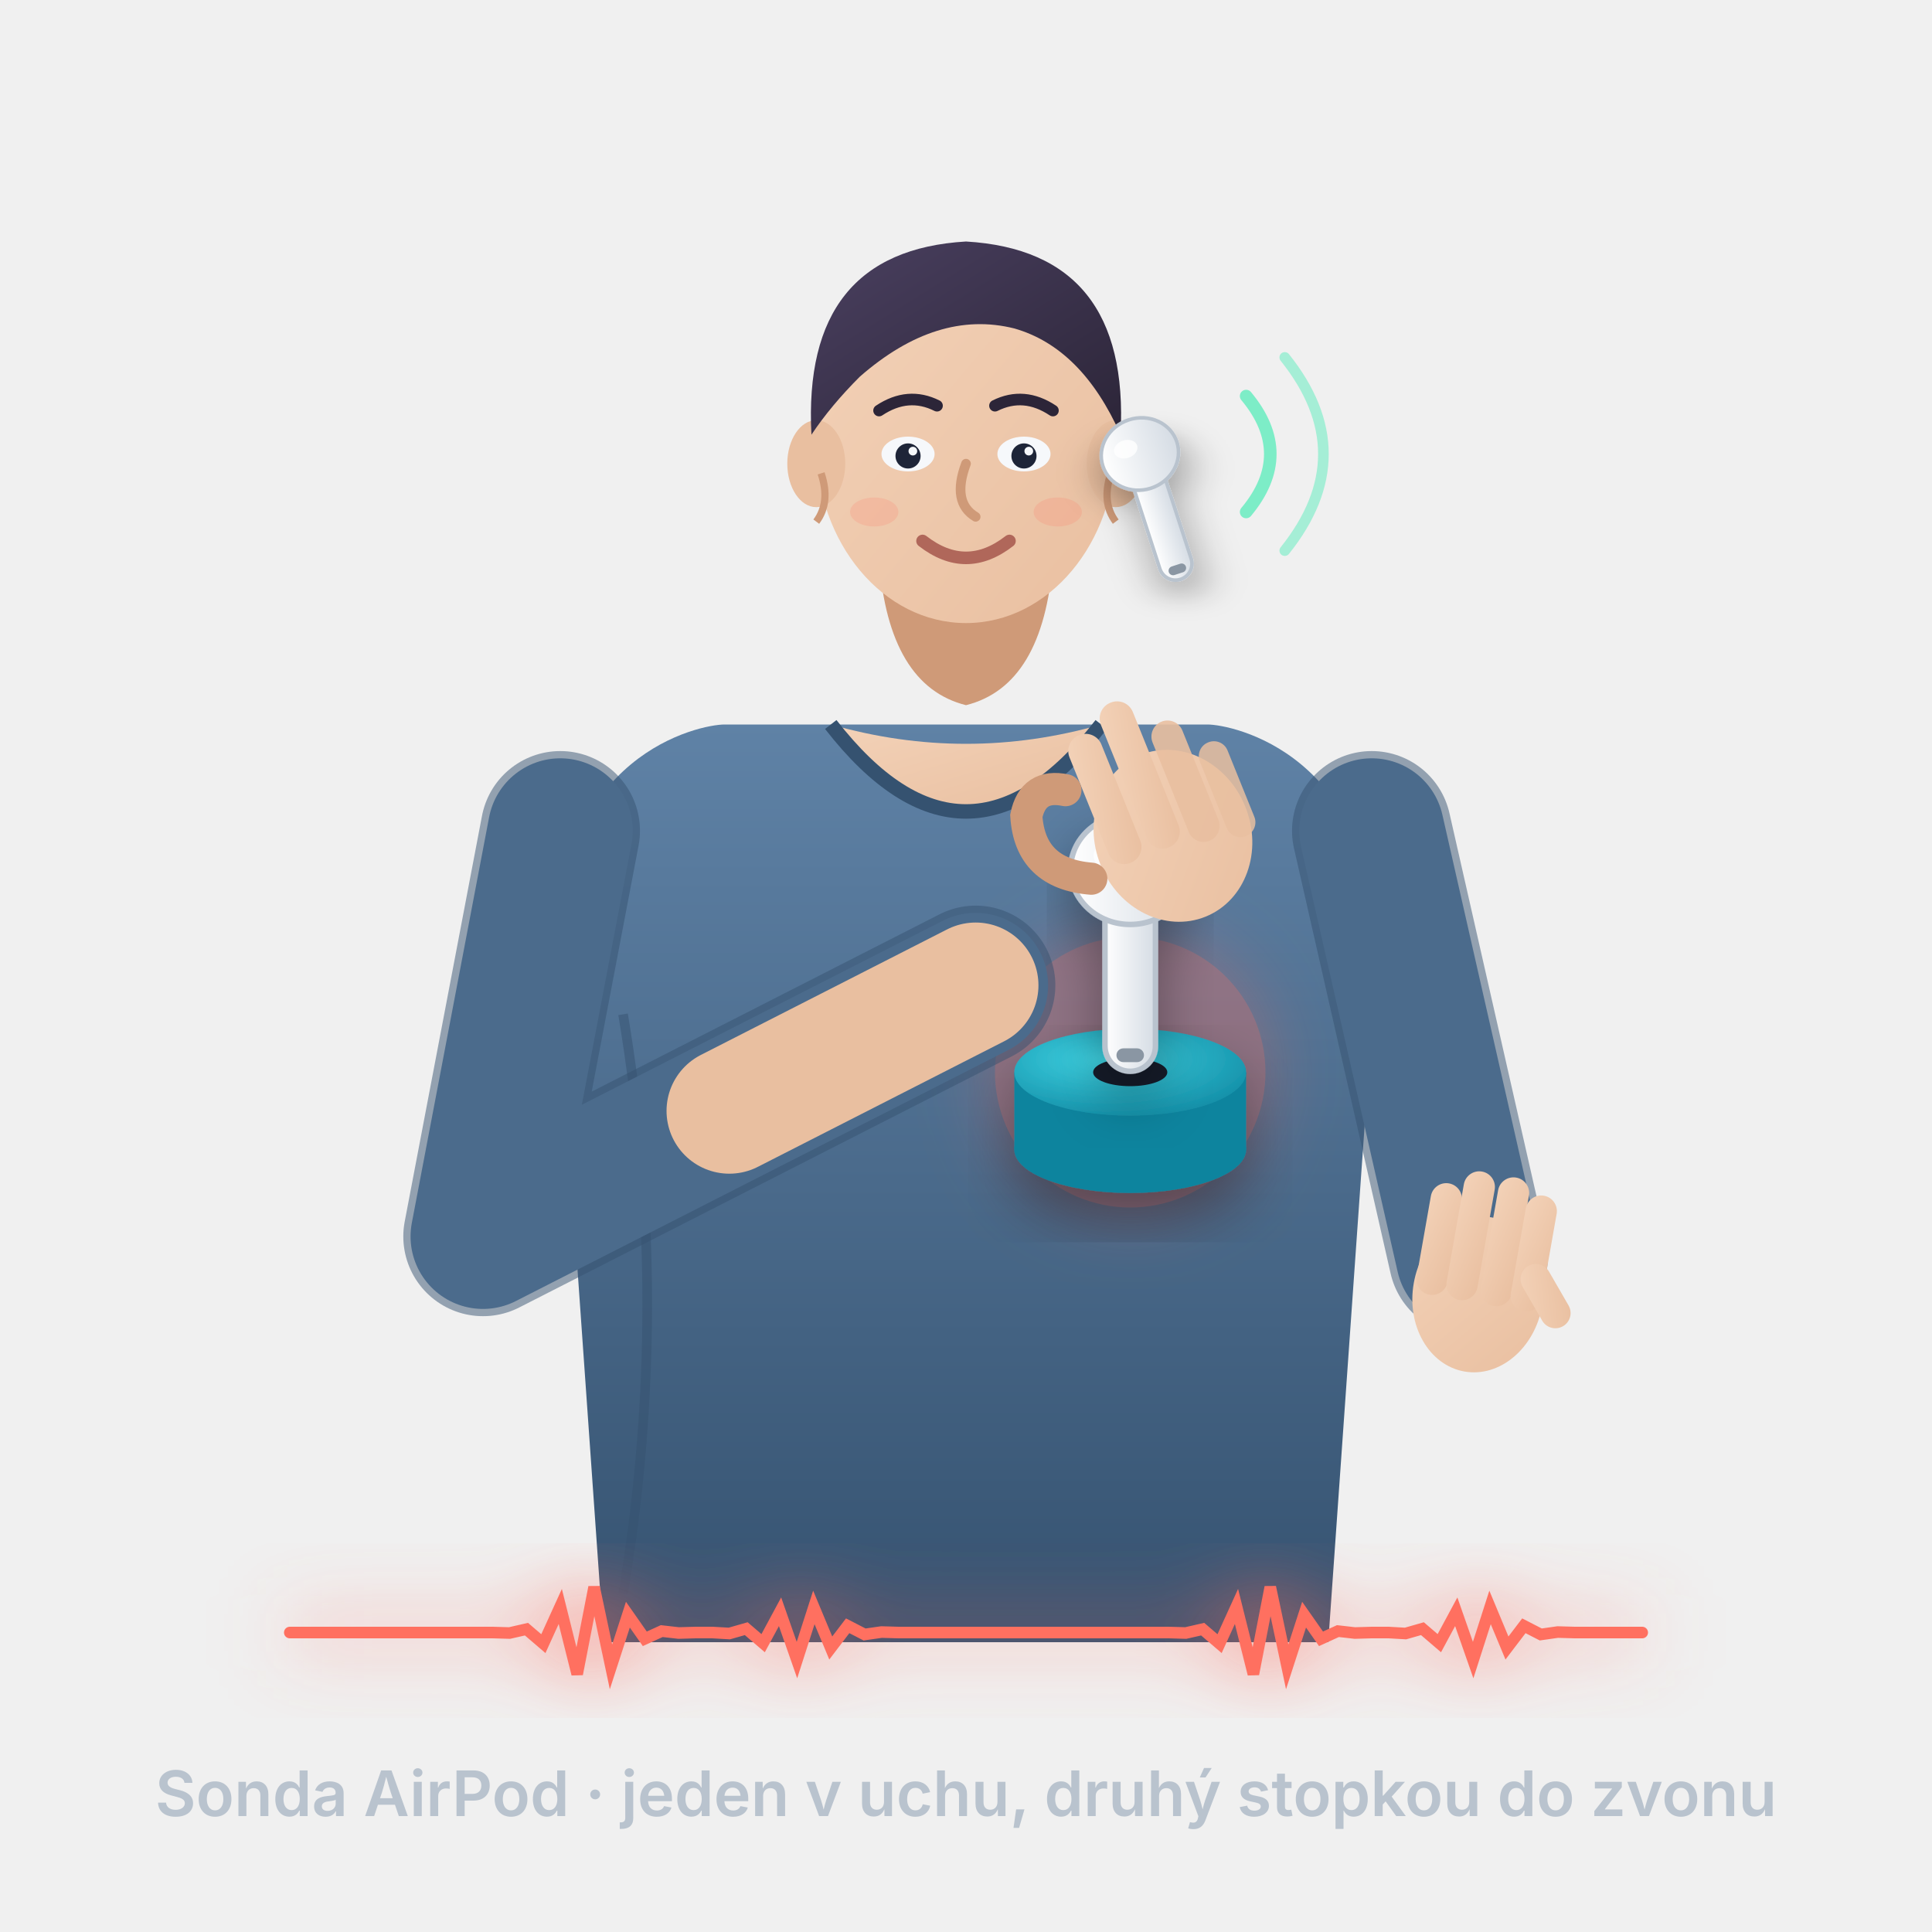
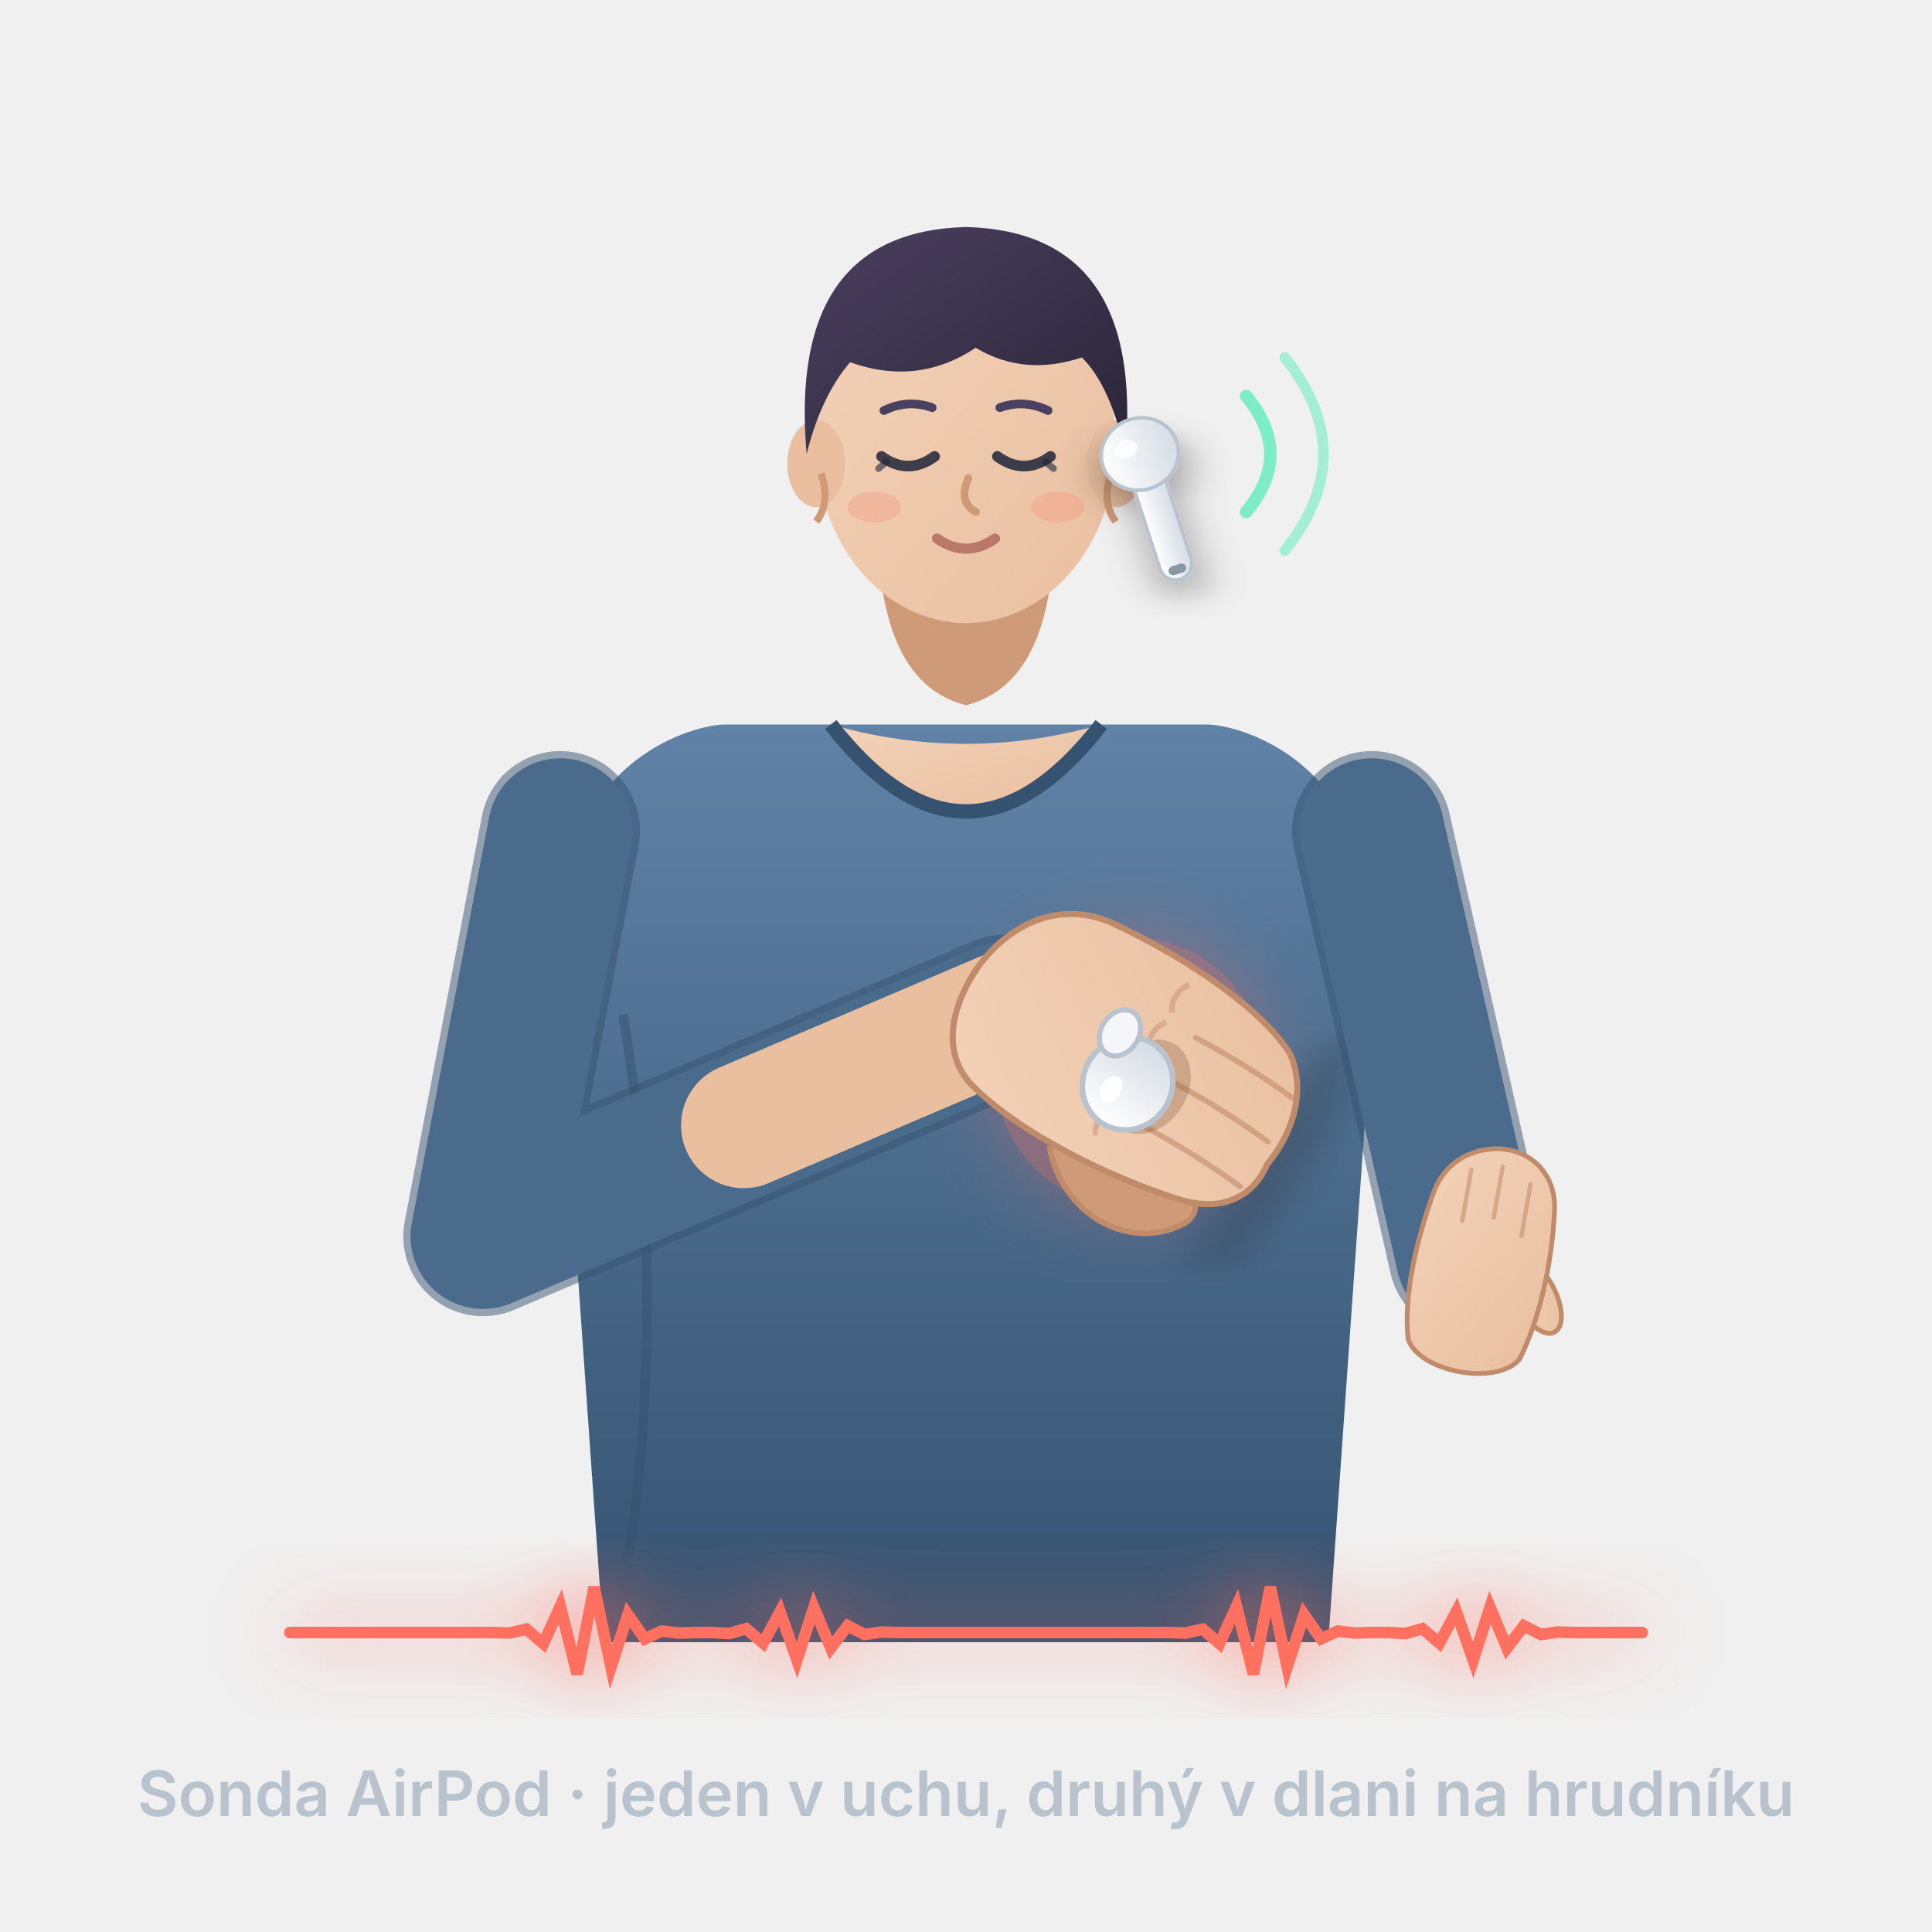
<svg xmlns="http://www.w3.org/2000/svg" viewBox="0 0 400 400" width="400" height="400">
  <defs>
    <filter id="glow" x="-50%" y="-50%" width="200%" height="200%">
      <feGaussianBlur stdDeviation="8" result="b" />
      <feMerge>
        <feMergeNode in="b" />
        <feMergeNode in="SourceGraphic" />
      </feMerge>
    </filter>
    <filter id="soft" x="-50%" y="-50%" width="200%" height="200%">
      <feGaussianBlur stdDeviation="3" />
    </filter>
    <filter id="shadow" x="-20%" y="-20%" width="140%" height="150%">
      <feDropShadow dx="0" dy="6" stdDeviation="6" flood-color="#000" flood-opacity="0.35" />
    </filter>
    <linearGradient id="skin" x1="0" y1="0" x2="1" y2="1">
      <stop offset="0" stop-color="#F3D2B8" />
      <stop offset="1" stop-color="#E9BFA0" />
    </linearGradient>
    <linearGradient id="skinSide" x1="0" y1="0" x2="1" y2="0">
      <stop offset="0" stop-color="#E9BFA0" />
      <stop offset="1" stop-color="#CF9A78" />
    </linearGradient>
    <linearGradient id="shirt" x1="0" y1="0" x2="0" y2="1">
      <stop offset="0" stop-color="#5F82A6" />
      <stop offset="1" stop-color="#355270" />
    </linearGradient>
    <linearGradient id="hair" x1="0" y1="0" x2="1" y2="1">
      <stop offset="0" stop-color="#4A4060" />
      <stop offset="1" stop-color="#2C2538" />
    </linearGradient>
    <linearGradient id="teal" x1="0" y1="0" x2="1" y2="1">
      <stop offset="0" stop-color="#40D6E6" />
      <stop offset="1" stop-color="#0D849E" />
    </linearGradient>
    <linearGradient id="coral" x1="0" y1="0" x2="1" y2="1">
      <stop offset="0" stop-color="#FF7061" />
      <stop offset="1" stop-color="#C7333D" />
    </linearGradient>
    <linearGradient id="screen" x1="0" y1="0" x2="0" y2="1">
      <stop offset="0" stop-color="#1B2B45" />
      <stop offset="1" stop-color="#0B1426" />
    </linearGradient>
    <linearGradient id="pod" x1="0" y1="0" x2="1" y2="0">
      <stop offset="0" stop-color="#FFFFFF" />
      <stop offset="1" stop-color="#D5DCE4" />
    </linearGradient>
    <radialGradient id="capTop" cx="0.4" cy="0.35" r="0.8">
      <stop offset="0" stop-color="#40D6E6" />
      <stop offset="1" stop-color="#0D849E" />
    </radialGradient>
  </defs>
  <path d="M115.0 198 C115.0 156 145.0 150 150 150 L250 150 C255.0 150 285.0 156 285.0 198 L275.0 340 L125.0 340 Z" fill="url(#shirt)" />
  <path d="M172 150 Q200 184 228 150 Q200 158 172 150 Z" fill="url(#skin)" />
  <path d="M172 150 Q200 186 228 150" stroke="#355270" stroke-width="3" fill="none" />
  <path d="M129.0 210 q10 60 0 120" stroke="#355270" stroke-width="2" fill="none" opacity="0.5" />
  <g transform="translate(200 92) scale(1.0)">
    <path d="M-18 24 Q-16 50 0 54 Q16 50 18 24 Z" fill="#CF9A78" />
    <ellipse cx="0" cy="0" rx="31" ry="37" fill="url(#skin)" />
    <ellipse cx="-31" cy="4" rx="6" ry="9" fill="#E9BFA0" />
    <ellipse cx="31" cy="4" rx="6" ry="9" fill="#E9BFA0" />
    <path d="M-30 6 q2 6 -1 10" stroke="#CF9A78" stroke-width="1.5" fill="none" />
    <path d="M30 6 q-2 6 1 10" stroke="#CF9A78" stroke-width="1.5" fill="none" />
-     <ellipse cx="-12" cy="2" rx="5.5" ry="3.6" fill="#F6F8FB" />
-     <circle cx="-12" cy="2.4" r="2.6" fill="#1E2538" />
-     <circle cx="-11" cy="1.4" r="0.9" fill="#F6F8FB" />
-     <ellipse cx="12" cy="2" rx="5.5" ry="3.6" fill="#F6F8FB" />
-     <circle cx="12" cy="2.4" r="2.6" fill="#1E2538" />
-     <circle cx="13" cy="1.4" r="0.9" fill="#F6F8FB" />
-     <path d="M-18 -7 q6 -4 12 -1" stroke="#2C2538" stroke-width="2.4" fill="none" stroke-linecap="round" />
-     <path d="M18 -7 q-6 -4 -12 -1" stroke="#2C2538" stroke-width="2.4" fill="none" stroke-linecap="round" />
-     <path d="M0 4 q-3 8 2 11" stroke="#CF9A78" stroke-width="2" fill="none" stroke-linecap="round" />
-     <path d="M-9 20 q9 7 18 0" stroke="#B0675A" stroke-width="2.6" fill="none" stroke-linecap="round" />
-     <ellipse cx="-19" cy="14" rx="5" ry="3" fill="#FF7061" opacity="0.18" />
-     <ellipse cx="19" cy="14" rx="5" ry="3" fill="#FF7061" opacity="0.18" />
-     <path d="M-32 -2 Q-34 -40 0 -42 Q34 -40 32 -2 Q24 -20 10 -24 Q-6 -28 -22 -14 Q-28 -8 -32 -2 Z" fill="url(#hair)" />
+     <path d="M-17.5 2.5 q5.5 4 11 0" stroke="#1E2538" stroke-width="2.2" fill="none" stroke-linecap="round" opacity="0.85" />
+     <path d="M-16.5 3.6 l-1.6 1.4" stroke="#1E2538" stroke-width="1.4" stroke-linecap="round" opacity="0.6" />
+     <path d="M6.5 2.5 q5.5 4 11 0" stroke="#1E2538" stroke-width="2.2" fill="none" stroke-linecap="round" opacity="0.85" />
+     <path d="M16.5 3.6 l1.6 1.4" stroke="#1E2538" stroke-width="1.4" stroke-linecap="round" opacity="0.6" />
+     <path d="M-17 -7 q5 -2.4 10 -0.6" stroke="#4A4060" stroke-width="1.8" fill="none" stroke-linecap="round" />
+     <path d="M17 -7 q-5 -2.4 -10 -0.6" stroke="#4A4060" stroke-width="1.8" fill="none" stroke-linecap="round" />
+     <path d="M0.5 7 q-2.2 5 1.6 7" stroke="#CF9A78" stroke-width="1.6" fill="none" stroke-linecap="round" />
+     <path d="M-6 19.5 q6 4.2 12 0" stroke="#B9786A" stroke-width="2.1" fill="none" stroke-linecap="round" />
+     <ellipse cx="-19" cy="13" rx="5.5" ry="3.2" fill="#FF7061" opacity="0.2" />
+     <ellipse cx="19" cy="13" rx="5.5" ry="3.2" fill="#FF7061" opacity="0.2" />
+     <path d="M-33 2 Q-37 -44 0 -45 Q37 -44 33 2 Q30 -12 24 -18 Q12 -14 2 -20 Q-10 -12 -24 -17 Q-30 -10 -33 2 Z" fill="url(#hair)" />
  </g>
  <circle cx="234" cy="222" r="28" fill="#FF7061" opacity="0.35" filter="url(#glow)" />
  <g transform="translate(236 94) rotate(-18) scale(0.62)" filter="url(#shadow)">
    <rect x="-5.5" y="4" width="11" height="40" rx="5.5" fill="url(#pod)" stroke="#B9C3CE" stroke-width="1.2" />
    <ellipse cx="0" cy="0" rx="13" ry="12" fill="url(#pod)" stroke="#B9C3CE" stroke-width="1.2" />
    <ellipse cx="-4" cy="-3" rx="4" ry="3" fill="#FFFFFF" opacity="0.8" />
    <rect x="-3" y="39" width="6" height="3" rx="1.5" fill="#8A96A3" />
  </g>
  <path d="M258 82 q10 12 0 24" stroke="#7DEDC7" stroke-width="2.6" fill="none" stroke-linecap="round" />
  <path d="M266 74 q16 20 0 40" stroke="#7DEDC7" stroke-width="2.2" fill="none" stroke-linecap="round" opacity="0.65" />
-   <g transform="translate(234 238)" filter="url(#shadow)">
-     <ellipse cx="0" cy="0" rx="24" ry="9" fill="#0D849E" />
-     <rect x="-24" y="-16" width="48" height="16" fill="#0D849E" />
-     <ellipse cx="0" cy="-16" rx="24" ry="9" fill="url(#capTop)" />
-     <ellipse cx="0" cy="-16" rx="7.68" ry="2.88" fill="#141A2B" />
-   </g>
-   <polyline points="116,172 100,256 202,204" stroke="#355270" stroke-width="33" fill="none" stroke-linecap="round" stroke-linejoin="round" opacity="0.5" />
-   <polyline points="116,172 100,256 202,204" stroke="#4B6B8C" stroke-width="30" fill="none" stroke-linecap="round" stroke-linejoin="round" />
-   <line x1="151.0" y1="230.0" x2="202" y2="204" stroke="#E9BFA0" stroke-width="26" stroke-linecap="round" />
-   <g transform="translate(234 180) rotate(0) scale(0.95)" filter="url(#shadow)">
-     <rect x="-5.5" y="4" width="11" height="40" rx="5.5" fill="url(#pod)" stroke="#B9C3CE" stroke-width="1.2" />
-     <ellipse cx="0" cy="0" rx="13" ry="12" fill="url(#pod)" stroke="#B9C3CE" stroke-width="1.2" />
-     <ellipse cx="-4" cy="-3" rx="4" ry="3" fill="#FFFFFF" opacity="0.8" />
-     <rect x="-3" y="39" width="6" height="3" rx="1.5" fill="#8A96A3" />
-   </g>
-   <g transform="translate(240 166) rotate(-22) scale(0.95)">
-     <ellipse cx="0" cy="8" rx="17" ry="19" fill="url(#skin)" />
-     <rect x="-14.5" y="-20" width="7.5" height="30" rx="3.7" fill="url(#skin)" />
-     <rect x="-5.5" y="-24" width="7.5" height="34" rx="3.7" fill="url(#skin)" />
-     <rect x="3.5" y="-16" width="7" height="28" rx="3.5" fill="#E9BFA0" opacity="0.9" />
-     <rect x="11.5" y="-8" width="6.5" height="22" rx="3.2" fill="#E9BFA0" opacity="0.85" />
-     <path d="M-20 10 q-12 -6 -8 -18 q4 -6 10 -2" stroke="#CF9A78" stroke-width="7" fill="none" stroke-linecap="round" />
+   <polyline points="116,172 100,256 208,210" stroke="#355270" stroke-width="33" fill="none" stroke-linecap="round" stroke-linejoin="round" opacity="0.5" />
+   <polyline points="116,172 100,256 208,210" stroke="#4B6B8C" stroke-width="30" fill="none" stroke-linecap="round" stroke-linejoin="round" />
+   <line x1="154.0" y1="233.0" x2="208" y2="210" stroke="#E9BFA0" stroke-width="26" stroke-linecap="round" />
+   <g transform="translate(232 218) rotate(-58) scale(1.15)">
+     <ellipse cx="0" cy="34" rx="26" ry="5" fill="#000" opacity="0.18" filter="url(#soft)" />
+     <path d="M-21 -2 C-30 6 -30 20 -20 26 C-16 28 -13 24 -14 18" fill="#CF9A78" stroke="#C08B6A" stroke-width="1" />
+     <path d="M-19 -20 C-22 -8 -20 10 -17 22 C-15 31 -9 34 -3 33 C4 34 12 32 16 26 C20 18 21 2 19 -14 C17 -26 6 -30 -2 -30 C-10 -30 -17 -27 -19 -20 Z" fill="url(#skin)" stroke="#C08B6A" stroke-width="1.1" />
+     <path d="M-9 10 C-8.5 18 -8.5 24 -9 31" stroke="#C08B6A" stroke-width="1" fill="none" stroke-linecap="round" opacity="0.6" />
+     <path d="M0.5 10 C1.0 18 1.0 24 0.5 31" stroke="#C08B6A" stroke-width="1" fill="none" stroke-linecap="round" opacity="0.6" />
+     <path d="M9.5 10 C10.0 18 10.0 24 9.5 31" stroke="#C08B6A" stroke-width="1" fill="none" stroke-linecap="round" opacity="0.6" />
+     <path d="M-15 4 q3 -2 6 0" stroke="#C08B6A" stroke-width="1" fill="none" opacity="0.45" />
+     <path d="M-6 4 q3 -2 6 0" stroke="#C08B6A" stroke-width="1" fill="none" opacity="0.45" />
+     <path d="M3 4 q3 -2 6 0" stroke="#C08B6A" stroke-width="1" fill="none" opacity="0.45" />
+     <path d="M11 4 q3 -2 6 0" stroke="#C08B6A" stroke-width="1" fill="none" opacity="0.45" />
+     <g transform="translate(-4 4)">
+       <ellipse cx="1.5" cy="3.5" rx="9" ry="7" fill="#7A4E36" opacity="0.28" />
+       <ellipse cx="0" cy="0" rx="8.5" ry="8" fill="url(#pod)" stroke="#B9C3CE" stroke-width="1" />
+       <ellipse cx="7" cy="-6" rx="4.4" ry="3.4" fill="#F4F6F9" stroke="#B9C3CE" stroke-width="0.9" />
+       <ellipse cx="-2.5" cy="-2" rx="2.6" ry="1.8" fill="#fff" opacity="0.9" />
+     </g>
  </g>
  <polyline points="284,172 304,260" stroke="#355270" stroke-width="33" fill="none" stroke-linecap="round" stroke-linejoin="round" opacity="0.5" />
  <polyline points="284,172 304,260" stroke="#4B6B8C" stroke-width="30" fill="none" stroke-linecap="round" stroke-linejoin="round" />
  <g transform="translate(306 268) rotate(10) scale(0.9)">
-     <ellipse cx="0" cy="0" rx="15" ry="18" fill="url(#skin)" />
-     <rect x="-14.6" y="-24" width="7.2" height="26" rx="3.6" fill="url(#skin)" />
-     <rect x="-7.6" y="-28" width="7.2" height="30" rx="3.6" fill="url(#skin)" />
-     <rect x="0.4" y="-28" width="7.2" height="30" rx="3.6" fill="url(#skin)" />
-     <rect x="7.4" y="-25" width="7.2" height="27" rx="3.6" fill="url(#skin)" />
-     <rect x="12" y="-10" width="7" height="16" rx="3.5" fill="url(#skin)" transform="rotate(-40 15 -2)" />
+     <ellipse cx="13" cy="-2" rx="4.6" ry="9.5" fill="url(#skin)" stroke="#C08B6A" stroke-width="1.1" transform="rotate(-38 13 -2)" />
+     <path d="M-14 13 C-17 3 -16 -11 -14 -22 C-12 -31 -4 -34 1 -34 C7 -34 13 -30 14 -22 C15.5 -10 15 3 12 13 C8 20 -10 20 -14 13 Z" fill="url(#skin)" stroke="#C08B6A" stroke-width="1.1" />
+     <path d="M-6.5 -28 L-6.5 -16" stroke="#C08B6A" stroke-width="1" stroke-linecap="round" opacity="0.55" />
+     <path d="M0.5 -30 L0.5 -18" stroke="#C08B6A" stroke-width="1" stroke-linecap="round" opacity="0.55" />
+     <path d="M7.5 -27 L7.5 -15" stroke="#C08B6A" stroke-width="1" stroke-linecap="round" opacity="0.55" />
  </g>
  <polyline points="60.0,338.0 63.5,338.0 67.0,338.0 70.5,338.0 74.0,338.0 77.5,338.0 81.0,338.0 84.5,338.0 88.0,338.0 91.5,338.0 95.0,338.0 98.5,338.0 102.0,338.0 105.5,338.1 109.0,337.3 112.5,340.3 116.0,332.6 119.5,346.6 123.0,328.6 126.5,345.1 130.0,334.3 133.5,339.3 137.0,337.7 140.5,338.1 144.0,338.0 147.5,338.0 151.0,338.2 154.5,337.2 158.0,340.2 161.5,333.7 165.0,343.7 168.5,332.8 172.0,341.2 175.5,336.6 179.0,338.4 182.5,337.9 186.0,338.0 189.5,338.0 193.0,338.0 196.5,338.0 200.0,338.0 203.5,338.0 207.0,338.0 210.5,338.0 214.0,338.0 217.5,338.0 221.0,338.0 224.5,338.0 228.0,338.0 231.5,338.0 235.0,338.0 238.5,338.0 242.0,338.0 245.5,338.1 249.0,337.3 252.5,340.3 256.0,332.6 259.5,346.6 263.0,328.6 266.5,345.1 270.0,334.3 273.5,339.3 277.0,337.7 280.5,338.1 284.0,338.0 287.5,338.0 291.0,338.2 294.5,337.2 298.0,340.2 301.5,333.7 305.0,343.7 308.5,332.8 312.0,341.2 315.5,336.6 319.0,338.4 322.5,337.9 326.0,338.0 329.5,338.0 333.0,338.0 336.5,338.0 340.0,338.0" stroke="#FF7061" stroke-width="2.4" fill="none" stroke-linecap="round" filter="url(#glow)" />
-   <text x="200" y="376" fill="#B9C3CE" font-family="-apple-system, Inter, Helvetica, Arial, sans-serif" font-size="13" font-weight="600" text-anchor="middle">Sonda AirPod · jeden v uchu, druhý stopkou do zvonu</text>
+   <text x="200" y="376" fill="#B9C3CE" font-family="-apple-system, Inter, Helvetica, Arial, sans-serif" font-size="13" font-weight="600" text-anchor="middle">Sonda AirPod · jeden v uchu, druhý v dlani na hrudníku</text>
</svg>
